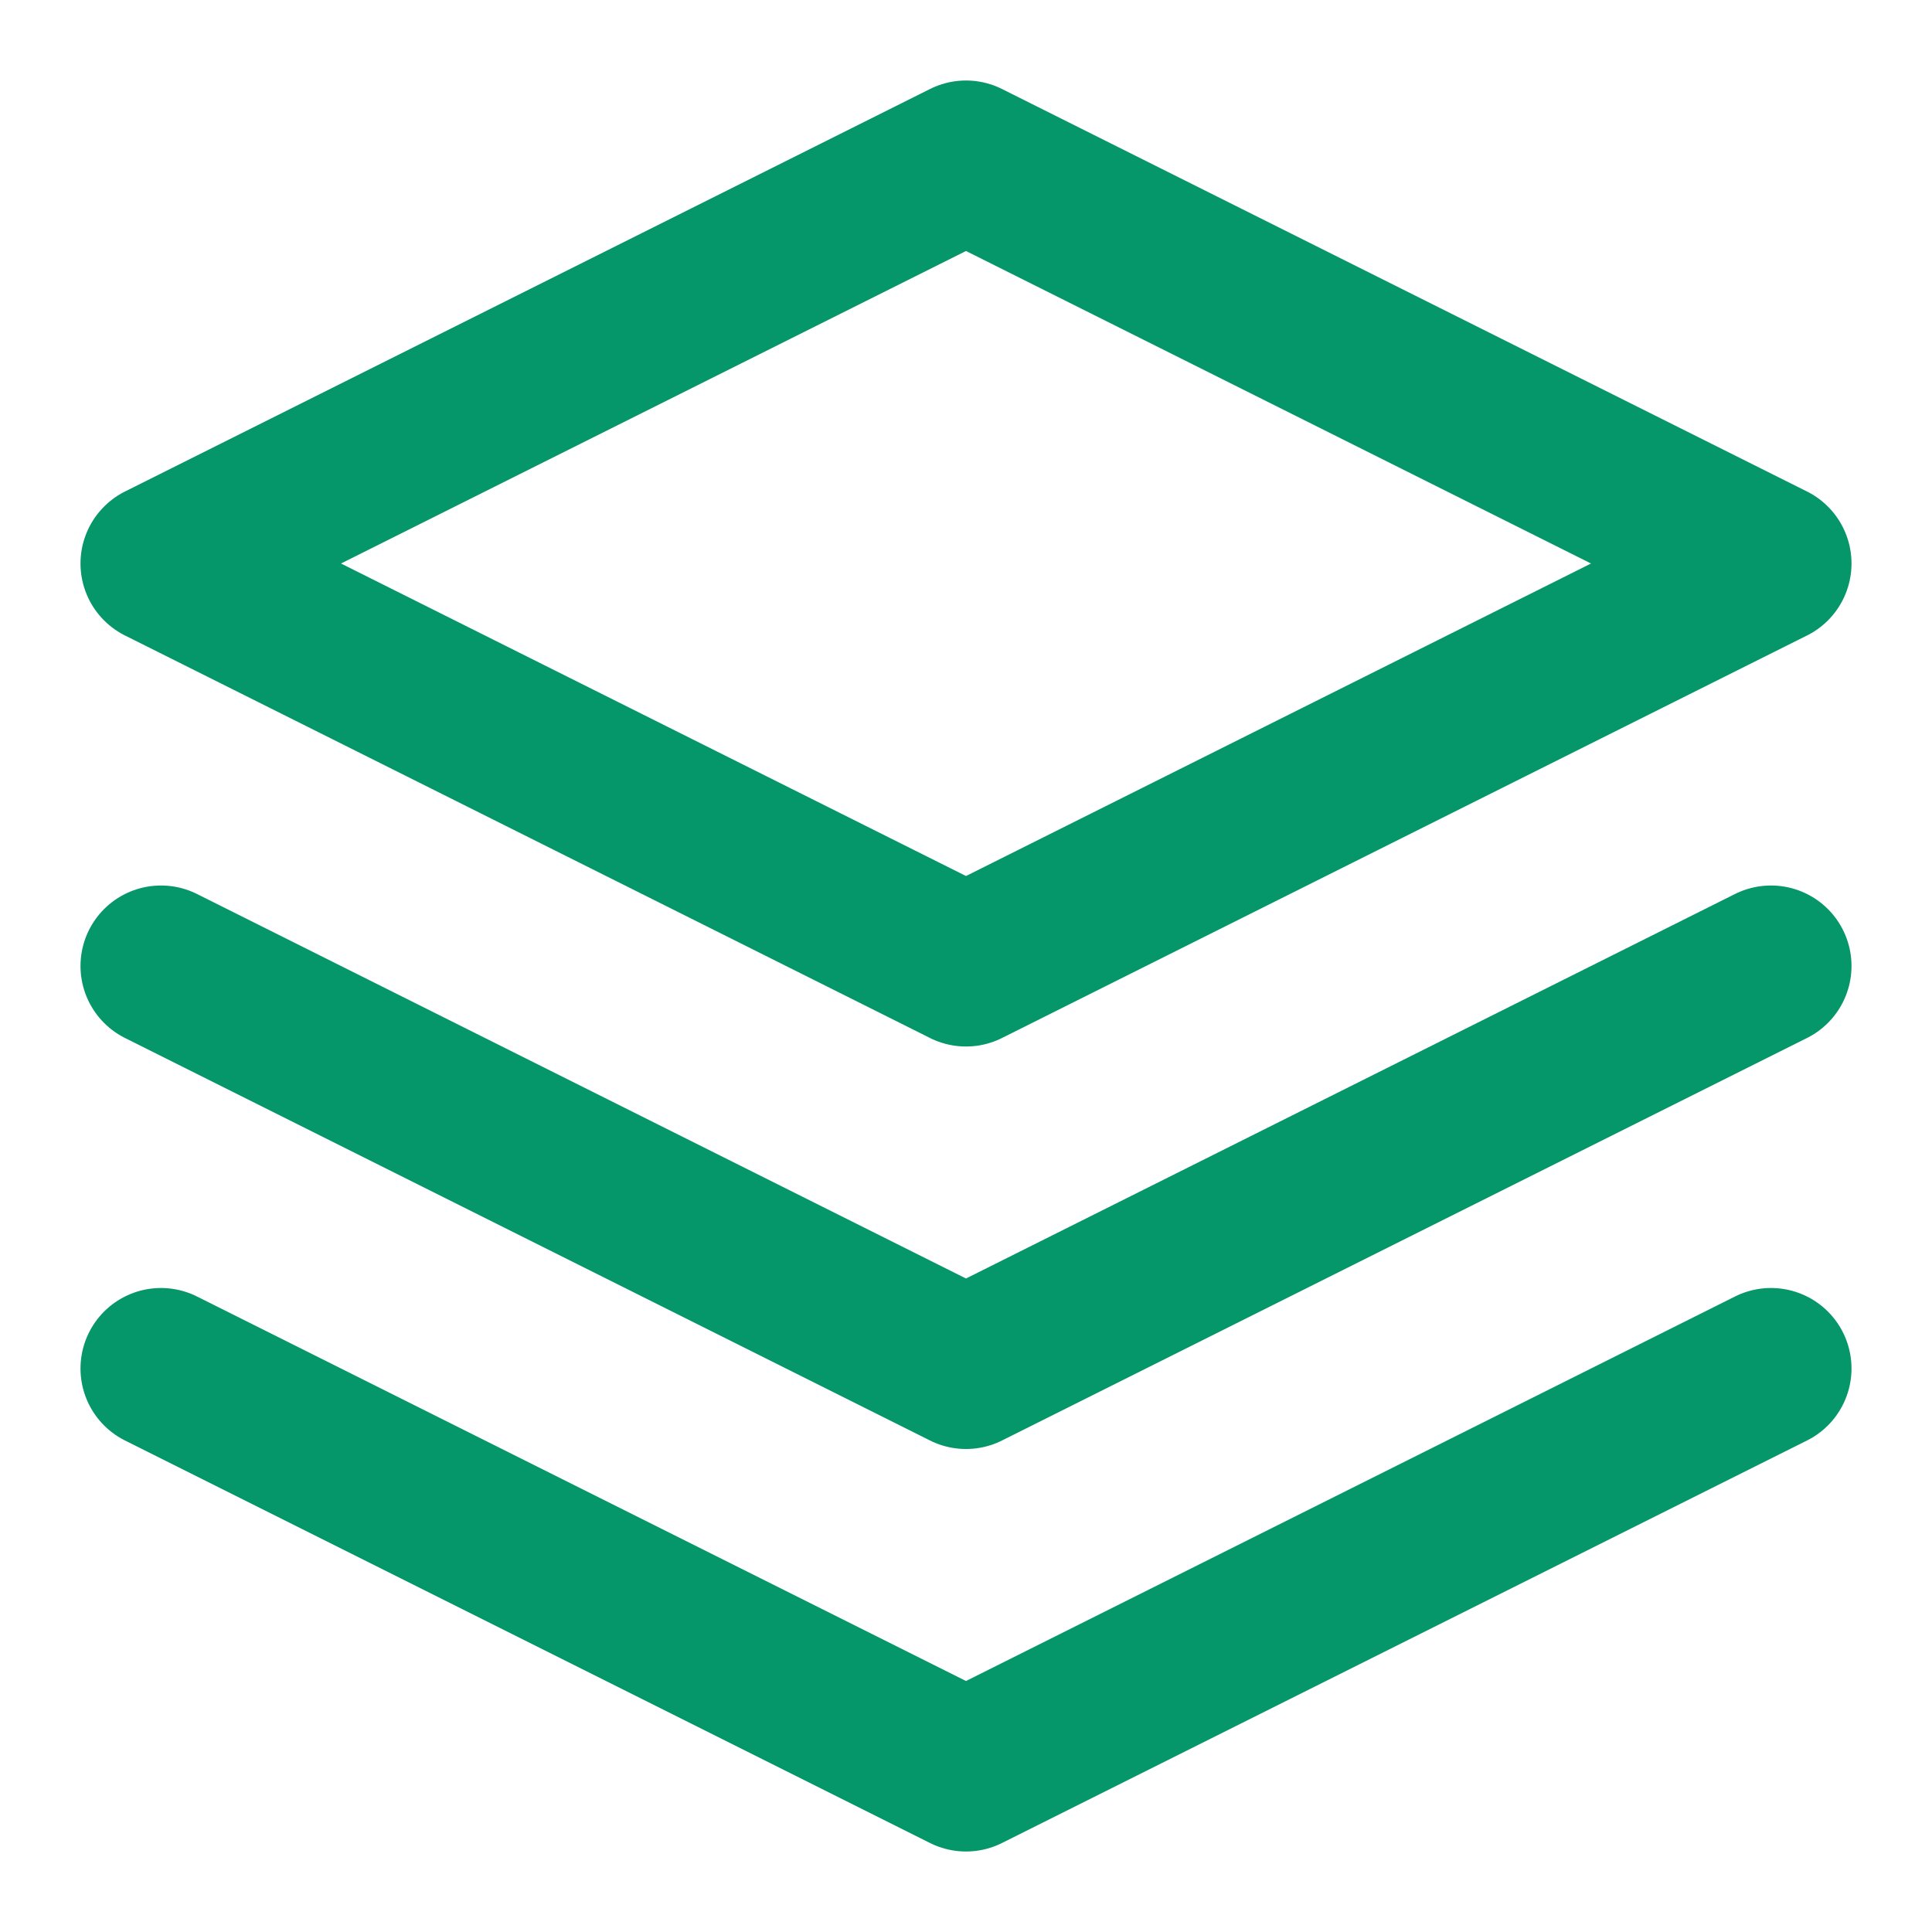
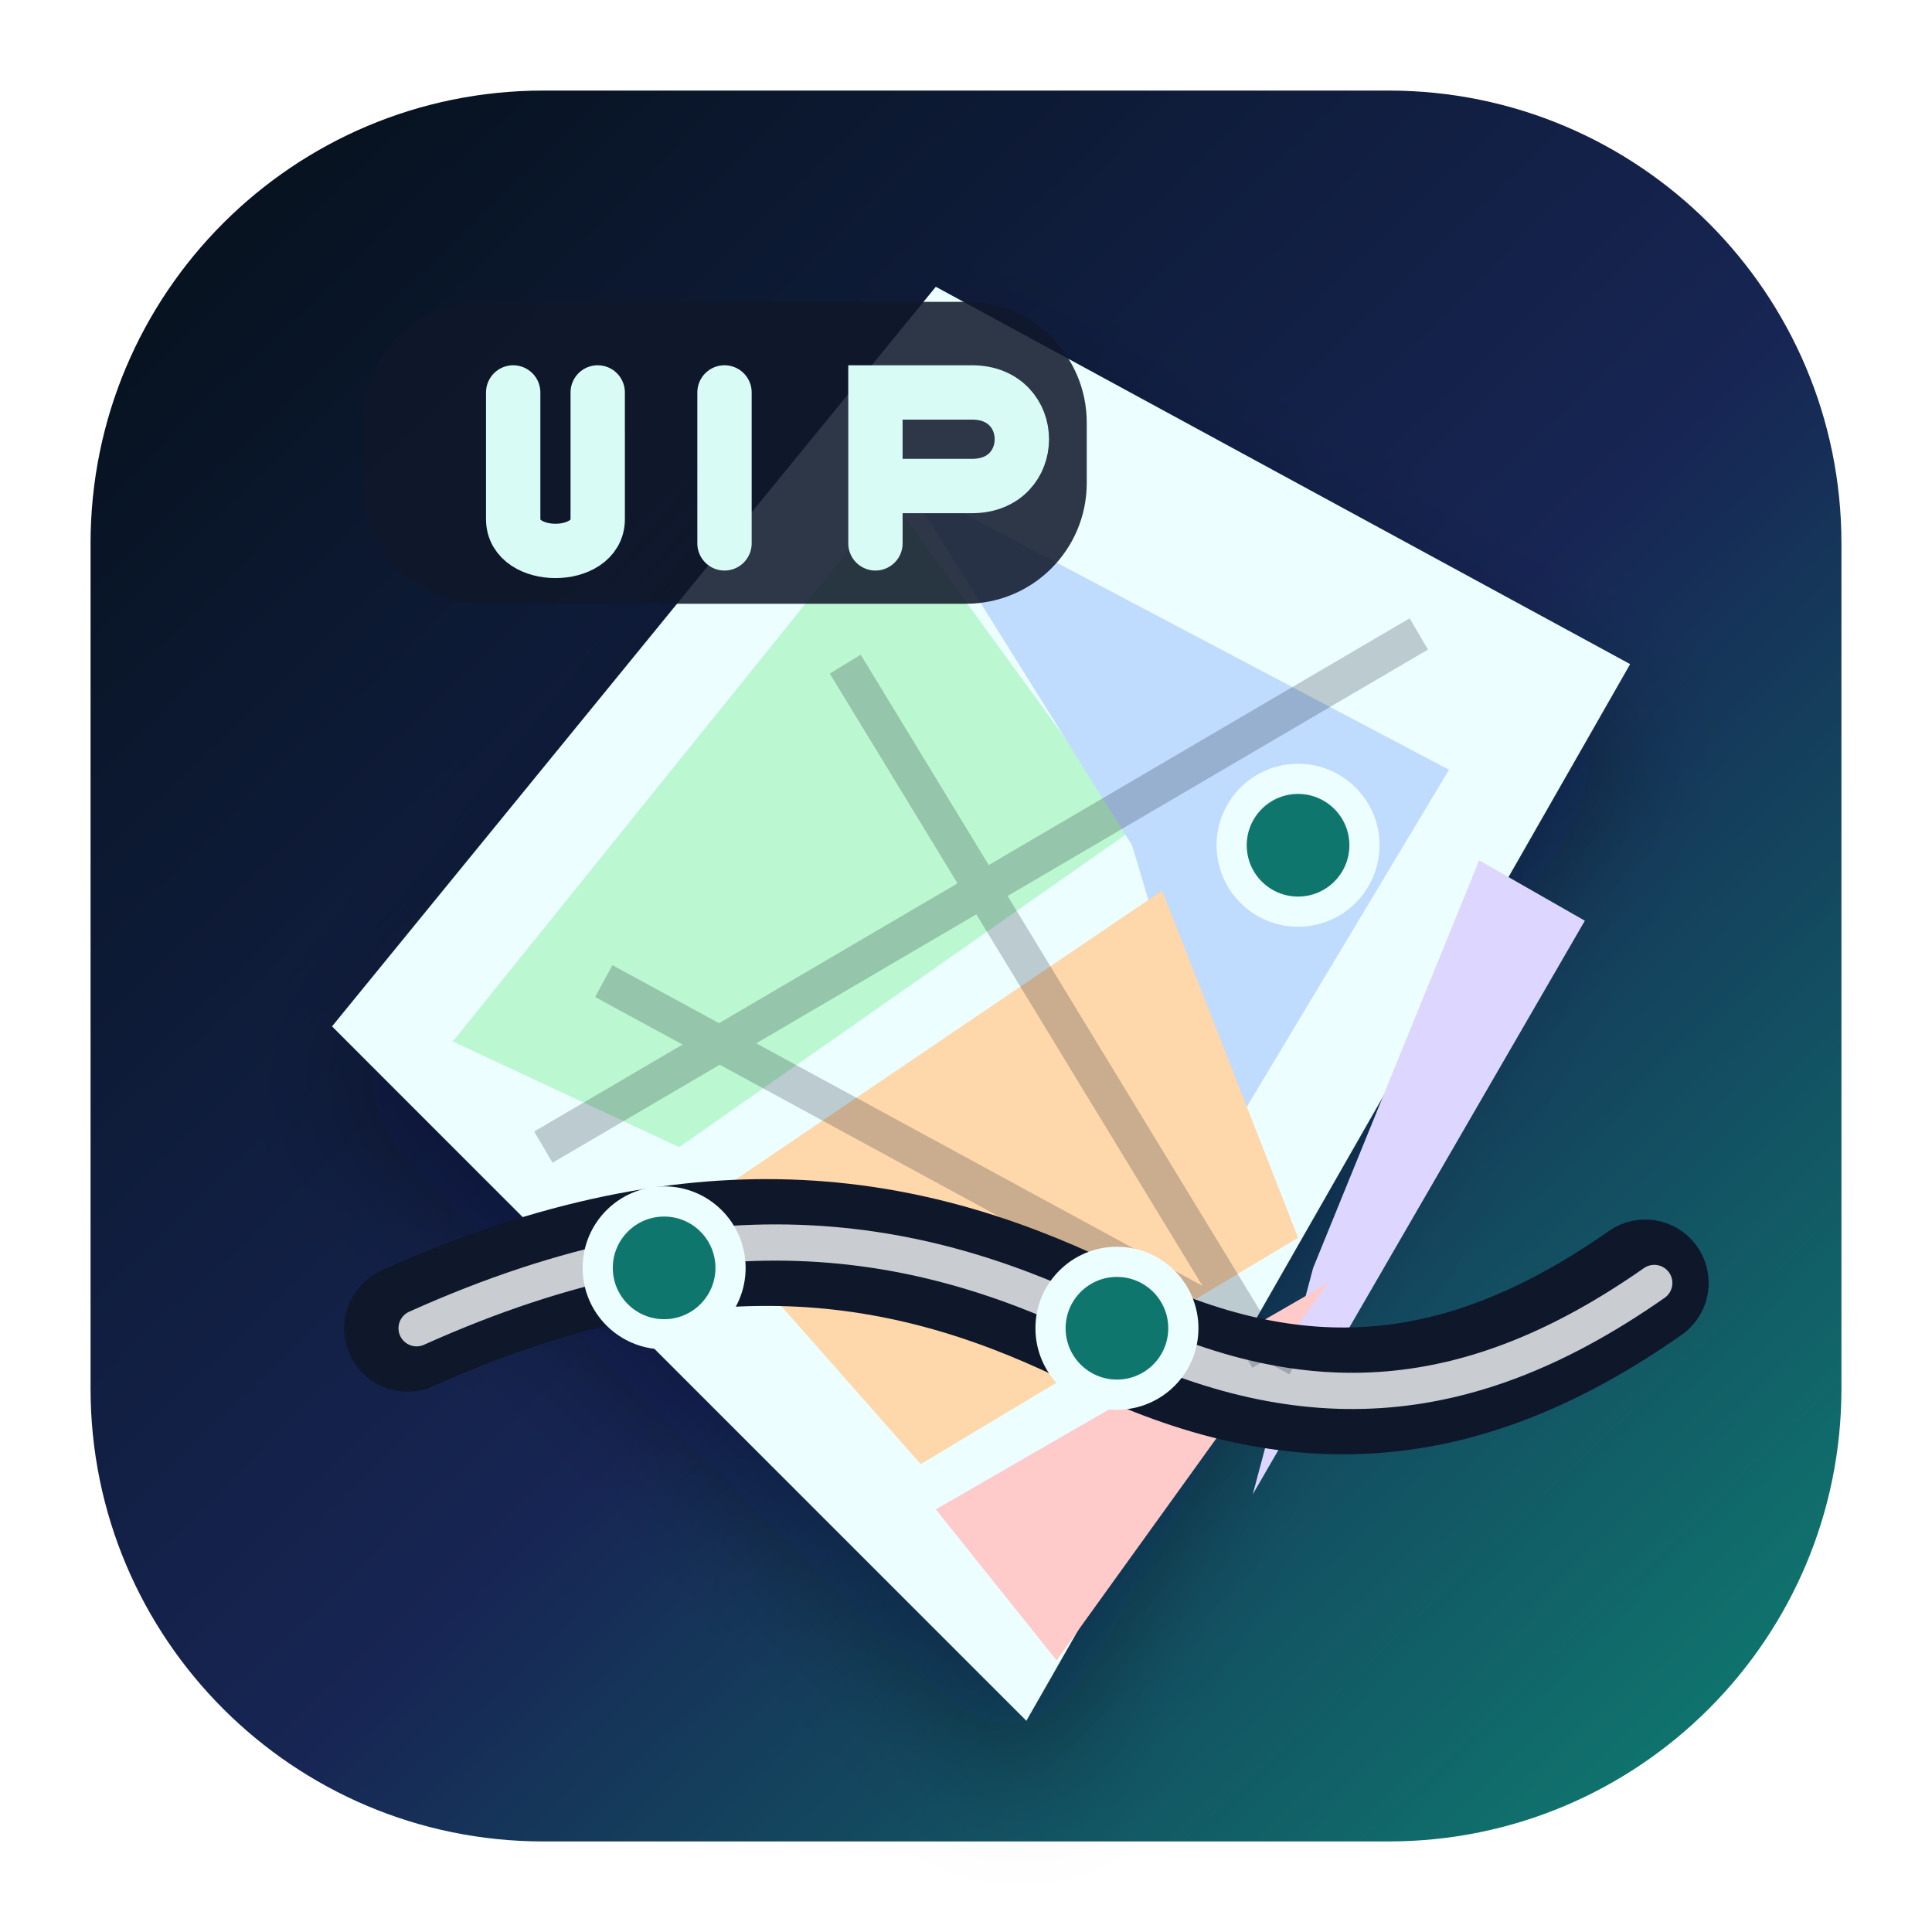
- <svg xmlns="http://www.w3.org/2000/svg" viewBox="0 0 24 24" fill="none" stroke="#059669" stroke-width="2" stroke-linecap="round" stroke-linejoin="round">
-   <path d="M12 2L2 7l10 5 10-5-10-5z" />
-   <path d="M2 17l10 5 10-5" />
-   <path d="M2 12l10 5 10-5" />
+ <svg xmlns="http://www.w3.org/2000/svg" viewBox="0 0 64 64" role="img" aria-label="PlanX UIP Toolset">
+   <defs>
+     <linearGradient id="bg" x1="7" y1="6" x2="57" y2="58" gradientUnits="userSpaceOnUse">
+       <stop offset="0" stop-color="#06121e" />
+       <stop offset=".55" stop-color="#172554" />
+       <stop offset="1" stop-color="#0f766e" />
+     </linearGradient>
+     <filter id="shadow" x="-20%" y="-20%" width="140%" height="140%">
+       <feDropShadow dx="0" dy="2" stdDeviation="2" flood-color="#020617" flood-opacity=".34" />
+     </filter>
+   </defs>
+   <rect x="3" y="3" width="58" height="58" rx="15" fill="url(#bg)" />
+   <path d="M11 34 31 9.5 54 22 34 57Z" fill="#ecfeff" filter="url(#shadow)" />
+   <path d="M15 34.5 29.5 16.5l8 11-15 10.5Z" fill="#bbf7d0" />
+   <path d="M30 16 48 25.5 40.5 38 37.5 28Z" fill="#bfdbfe" />
+   <path d="M23 40 38.5 29.5 43 41 30.5 48.5Z" fill="#fed7aa" />
+   <path d="M43.5 42 49 28.5l3.5 2-11 19Z" fill="#ddd6fe" />
+   <path d="M31 50 44 42.5 35 55Z" fill="#fecaca" />
+   <path d="M13.5 44c10-4.5 17-3 23 0 6.5 3.2 12 2.7 18-1.5" fill="none" stroke="#0f172a" stroke-width="4.2" stroke-linecap="round" />
+   <path d="M13.8 44c10-4.5 17-3 23 0 6.5 3.2 12 2.7 18-1.5" fill="none" stroke="#f8fafc" stroke-width="1.2" stroke-linecap="round" opacity=".8" />
+   <path d="M20 32.5 43 45M28 22l14 23M18 38l29-17" stroke="#0f172a" stroke-opacity=".22" stroke-width="1.2" />
+   <circle cx="22" cy="42" r="2.2" fill="#0f766e" stroke="#ecfeff" stroke-width="1" />
+   <circle cx="37" cy="44" r="2.2" fill="#0f766e" stroke="#ecfeff" stroke-width="1" />
+   <circle cx="43" cy="28" r="2.2" fill="#0f766e" stroke="#ecfeff" stroke-width="1" />
+   <rect x="12" y="10" width="24" height="10" rx="4" fill="#0f172a" opacity=".86" />
+   <path d="M17 13v4.2c0 1.4 2.8 1.4 2.8 0V13M24 13v5M29 18v-5h3.2c2.2 0 2.2 3.1 0 3.1H29" fill="none" stroke="#d9fbf5" stroke-width="1.8" stroke-linecap="round" />
</svg>
